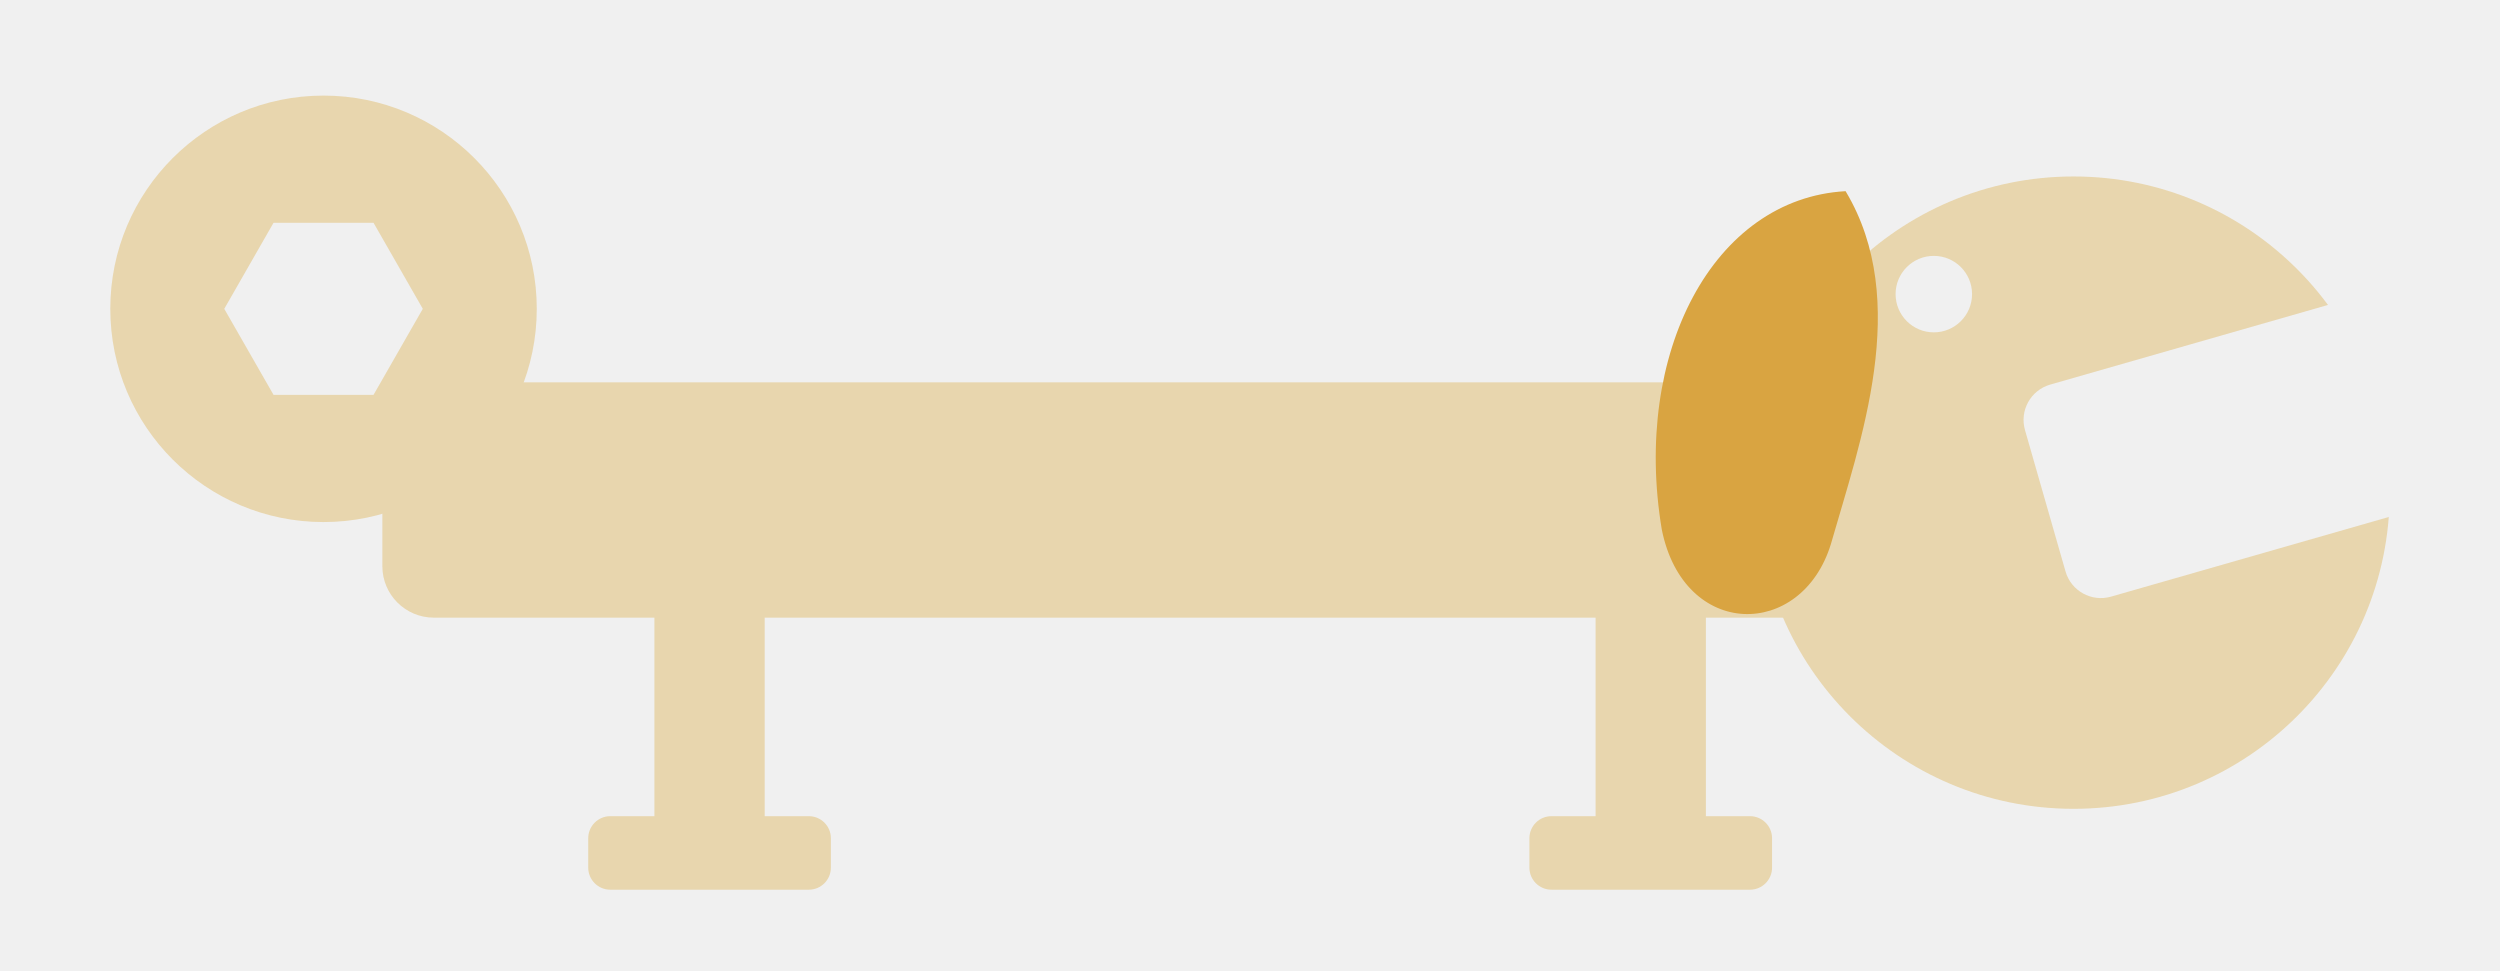
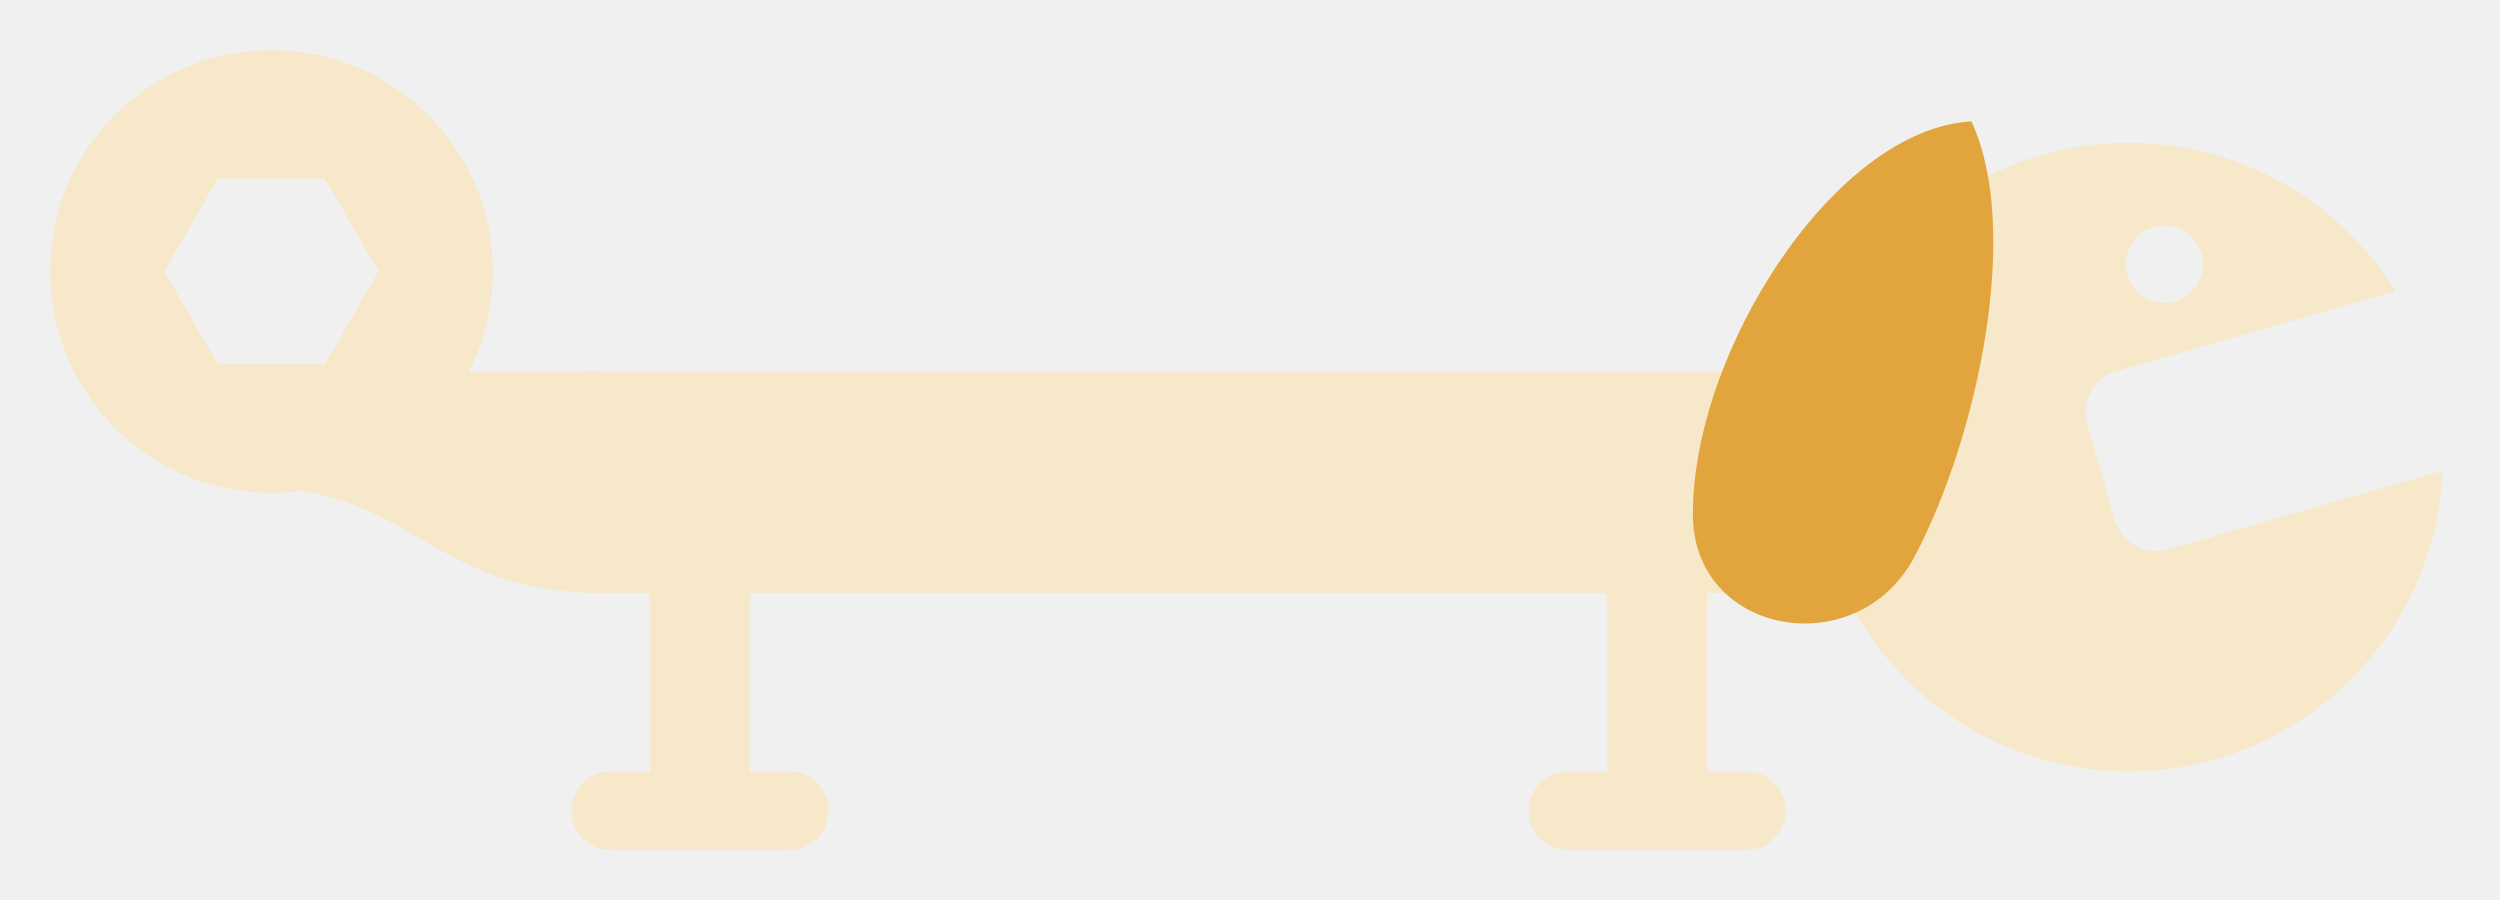
- <svg xmlns="http://www.w3.org/2000/svg" viewBox="40 10 340 132" width="340" height="132" role="img" aria-label="The dogu mark: a wrench that is also a long dog">
+ <svg xmlns="http://www.w3.org/2000/svg" viewBox="24 12 350 126" width="350" height="126" role="img" aria-label="The dogu logo: a wrench that is also a long dog">
  <g transform="translate(0 0) scale(1)">
    <mask id="dogu-cut-3" maskUnits="userSpaceOnUse" x="0" y="0" width="400" height="150">
      <rect width="400" height="150" fill="#fff" />
-       <rect x="318" y="62" width="70" height="30" rx="5" transform="rotate(-16 322 77)" fill="#000" />
-       <circle cx="303" cy="50" r="5.2" fill="#000" />
-       <polygon points="97.5,52.0 90.8,63.7 77.2,63.7 70.5,52.0 77.2,40.3 90.8,40.3" fill="#000" />
+       <rect x="318" y="64" width="72" height="26" rx="6" transform="rotate(-16 322 77)" fill="#000" />
+       <circle cx="327" cy="49" r="5.4" fill="#000" />
+       <polygon points="77.0,50.0 69.5,63.0 54.5,63.0 47.0,50.0 54.5,37.0 69.5,37.0" fill="#000" />
    </mask>
-     <g mask="url(#dogu-cut-3)" fill="#E8D6AE">
-       <circle cx="84" cy="52" r="29" />
-       <rect x="92" y="62" width="214" height="32" rx="7" />
-       <circle cx="322" cy="77" r="43" />
-       <rect x="129" y="90" width="15" height="34" />
-       <rect x="120" y="121" width="33" height="10" rx="3" />
-       <rect x="257" y="90" width="15" height="34" />
-       <rect x="248" y="121" width="33" height="10" rx="3" />
+     <g mask="url(#dogu-cut-3)" fill="#F6E8C9">
+       <circle cx="62" cy="50" r="31" />
+       <path d="M58 80 C82 80 84 95 108 95 L108 64 L84 64 Z" />
+       <rect x="106" y="64" width="198" height="31" />
+       <circle cx="322" cy="76" r="44" />
+       <rect x="115" y="92" width="14" height="32" />
+       <rect x="104" y="120" width="36" height="11" rx="5.5" />
+       <rect x="249" y="92" width="14" height="32" />
+       <rect x="238" y="120" width="36" height="11" rx="5.5" />
    </g>
-     <path d="M291 36 C273 37 262 58 266 82 C269 97 285 97 289 84 C293 70 300 51 291 36 Z" fill="#D9A441" />
+     <path d="M300 29 C281 30 261 61 261 84 C261 101 284 105 292 90 C301 73 307 44 300 29 Z" fill="#E2A53E" />
  </g>
</svg>
